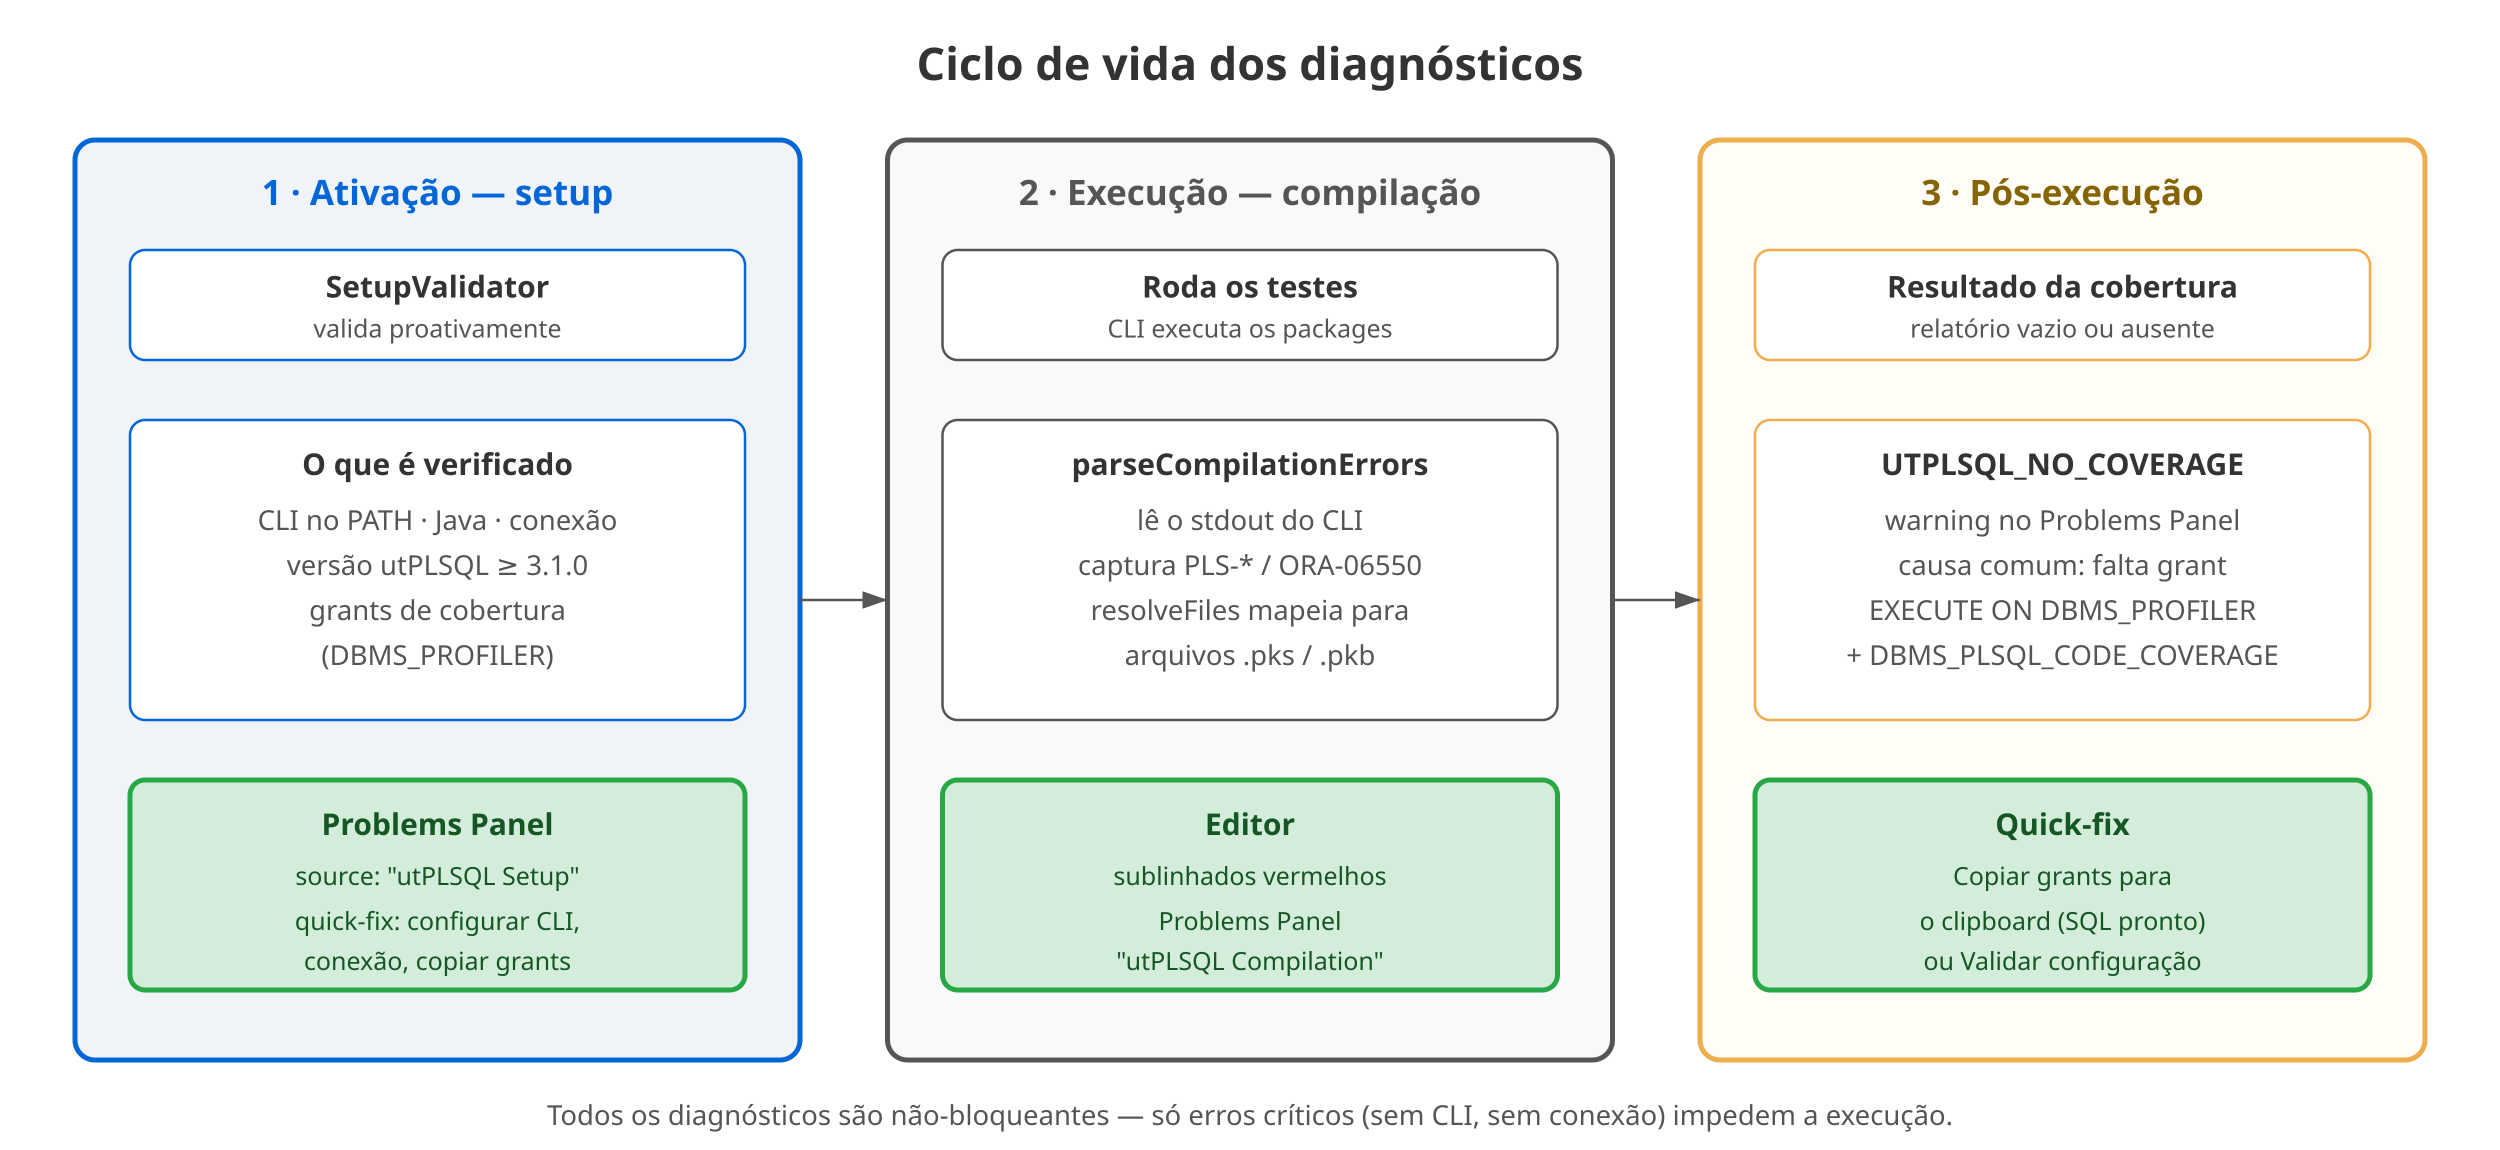
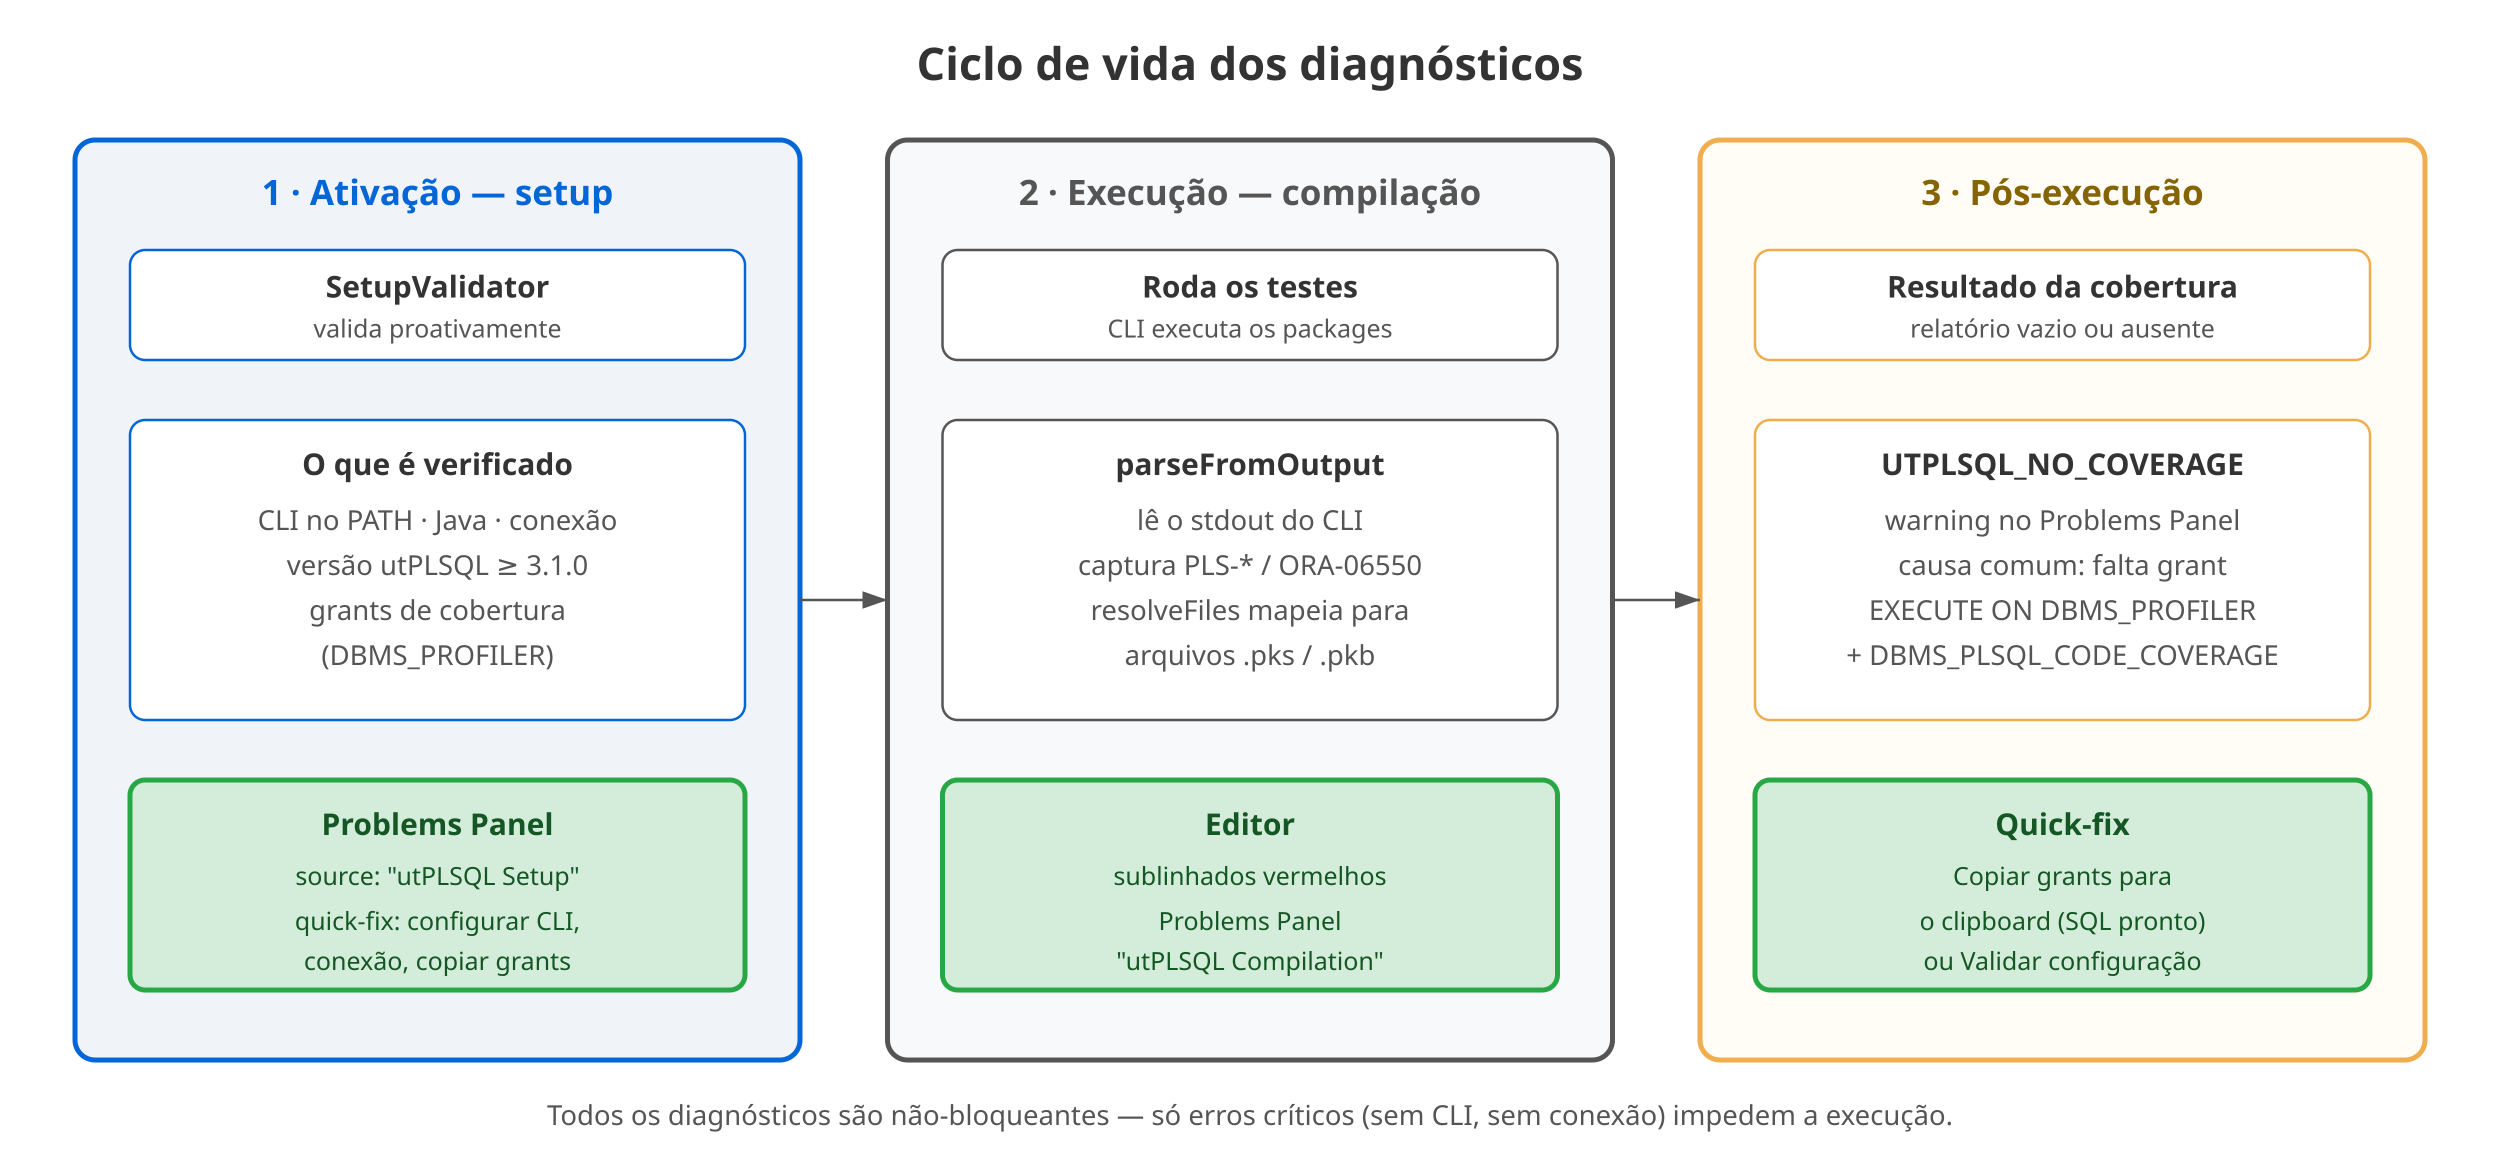
<svg xmlns="http://www.w3.org/2000/svg" viewBox="0 0 1000 460" font-family="Segoe UI, sans-serif">
  <defs>
    <marker id="arrow" markerWidth="10" markerHeight="7" refX="10" refY="3.5" orient="auto">
      <polygon points="0 0, 10 3.5, 0 7" fill="#555" />
    </marker>
  </defs>
  <rect width="1000" height="460" fill="#fff" />
  <text x="500" y="32" text-anchor="middle" font-size="18" font-weight="bold" fill="#333">Ciclo de vida dos diagnósticos</text>
  <rect x="30" y="56" width="290" height="368" rx="8" fill="#f0f4f8" stroke="#0366d6" stroke-width="2" />
  <text x="175" y="82" text-anchor="middle" font-size="14" font-weight="bold" fill="#0366d6">1 · Ativação — setup</text>
  <rect x="52" y="100" width="246" height="44" rx="6" fill="#fff" stroke="#0366d6" />
  <text x="175" y="119" text-anchor="middle" font-size="12" font-weight="bold" fill="#333">SetupValidator</text>
  <text x="175" y="135" text-anchor="middle" font-size="10" fill="#555">valida proativamente</text>
  <rect x="52" y="168" width="246" height="120" rx="6" fill="#fff" stroke="#0366d6" />
  <text x="175" y="190" text-anchor="middle" font-size="12" font-weight="bold" fill="#333">O que é verificado</text>
  <text x="175" y="212" text-anchor="middle" font-size="11" fill="#555">CLI no PATH · Java · conexão</text>
  <text x="175" y="230" text-anchor="middle" font-size="11" fill="#555">versão utPLSQL ≥ 3.1.0</text>
  <text x="175" y="248" text-anchor="middle" font-size="11" fill="#555">grants de cobertura</text>
  <text x="175" y="266" text-anchor="middle" font-size="11" fill="#555">(DBMS_PROFILER)</text>
  <rect x="52" y="312" width="246" height="84" rx="6" fill="#d4edda" stroke="#28a745" stroke-width="2" />
  <text x="175" y="334" text-anchor="middle" font-size="12" font-weight="bold" fill="#155724">Problems Panel</text>
  <text x="175" y="354" text-anchor="middle" font-size="10" fill="#155724">source: "utPLSQL Setup"</text>
  <text x="175" y="372" text-anchor="middle" font-size="10" fill="#155724">quick-fix: configurar CLI,</text>
  <text x="175" y="388" text-anchor="middle" font-size="10" fill="#155724">conexão, copiar grants</text>
  <rect x="355" y="56" width="290" height="368" rx="8" fill="#f8f9fa" stroke="#555" stroke-width="2" />
  <text x="500" y="82" text-anchor="middle" font-size="14" font-weight="bold" fill="#555">2 · Execução — compilação</text>
  <rect x="377" y="100" width="246" height="44" rx="6" fill="#fff" stroke="#555" />
  <text x="500" y="119" text-anchor="middle" font-size="12" font-weight="bold" fill="#333">Roda os testes</text>
  <text x="500" y="135" text-anchor="middle" font-size="10" fill="#555">CLI executa os packages</text>
  <rect x="377" y="168" width="246" height="120" rx="6" fill="#fff" stroke="#555" />
-   <text x="500" y="190" text-anchor="middle" font-size="12" font-weight="bold" fill="#333">parseCompilationErrors</text>
+   <text x="500" y="190" text-anchor="middle" font-size="12" font-weight="bold" fill="#333">parseFromOutput</text>
  <text x="500" y="212" text-anchor="middle" font-size="11" fill="#555">lê o stdout do CLI</text>
  <text x="500" y="230" text-anchor="middle" font-size="11" fill="#555">captura PLS-* / ORA-06550</text>
  <text x="500" y="248" text-anchor="middle" font-size="11" fill="#555">resolveFiles mapeia para</text>
  <text x="500" y="266" text-anchor="middle" font-size="11" fill="#555">arquivos .pks / .pkb</text>
  <rect x="377" y="312" width="246" height="84" rx="6" fill="#d4edda" stroke="#28a745" stroke-width="2" />
  <text x="500" y="334" text-anchor="middle" font-size="12" font-weight="bold" fill="#155724">Editor</text>
  <text x="500" y="354" text-anchor="middle" font-size="10" fill="#155724">sublinhados vermelhos</text>
  <text x="500" y="372" text-anchor="middle" font-size="10" fill="#155724">Problems Panel</text>
  <text x="500" y="388" text-anchor="middle" font-size="10" fill="#155724">"utPLSQL Compilation"</text>
  <rect x="680" y="56" width="290" height="368" rx="8" fill="#fffdf5" stroke="#f0ad4e" stroke-width="2" />
  <text x="825" y="82" text-anchor="middle" font-size="14" font-weight="bold" fill="#856404">3 · Pós-execução</text>
  <rect x="702" y="100" width="246" height="44" rx="6" fill="#fff" stroke="#f0ad4e" />
  <text x="825" y="119" text-anchor="middle" font-size="12" font-weight="bold" fill="#333">Resultado da cobertura</text>
  <text x="825" y="135" text-anchor="middle" font-size="10" fill="#555">relatório vazio ou ausente</text>
  <rect x="702" y="168" width="246" height="120" rx="6" fill="#fff" stroke="#f0ad4e" />
  <text x="825" y="190" text-anchor="middle" font-size="12" font-weight="bold" fill="#333">UTPLSQL_NO_COVERAGE</text>
  <text x="825" y="212" text-anchor="middle" font-size="11" fill="#555">warning no Problems Panel</text>
  <text x="825" y="230" text-anchor="middle" font-size="11" fill="#555">causa comum: falta grant</text>
  <text x="825" y="248" text-anchor="middle" font-size="11" fill="#555">EXECUTE ON DBMS_PROFILER</text>
  <text x="825" y="266" text-anchor="middle" font-size="11" fill="#555">+ DBMS_PLSQL_CODE_COVERAGE</text>
  <rect x="702" y="312" width="246" height="84" rx="6" fill="#d4edda" stroke="#28a745" stroke-width="2" />
  <text x="825" y="334" text-anchor="middle" font-size="12" font-weight="bold" fill="#155724">Quick-fix</text>
  <text x="825" y="354" text-anchor="middle" font-size="10" fill="#155724">Copiar grants para</text>
  <text x="825" y="372" text-anchor="middle" font-size="10" fill="#155724">o clipboard (SQL pronto)</text>
  <text x="825" y="388" text-anchor="middle" font-size="10" fill="#155724">ou Validar configuração</text>
  <line x1="320" y1="240" x2="355" y2="240" stroke="#555" marker-end="url(#arrow)" />
  <line x1="645" y1="240" x2="680" y2="240" stroke="#555" marker-end="url(#arrow)" />
  <text x="500" y="450" text-anchor="middle" font-size="11" fill="#555">Todos os diagnósticos são não-bloqueantes — só erros críticos (sem CLI, sem conexão) impedem a execução.</text>
</svg>
